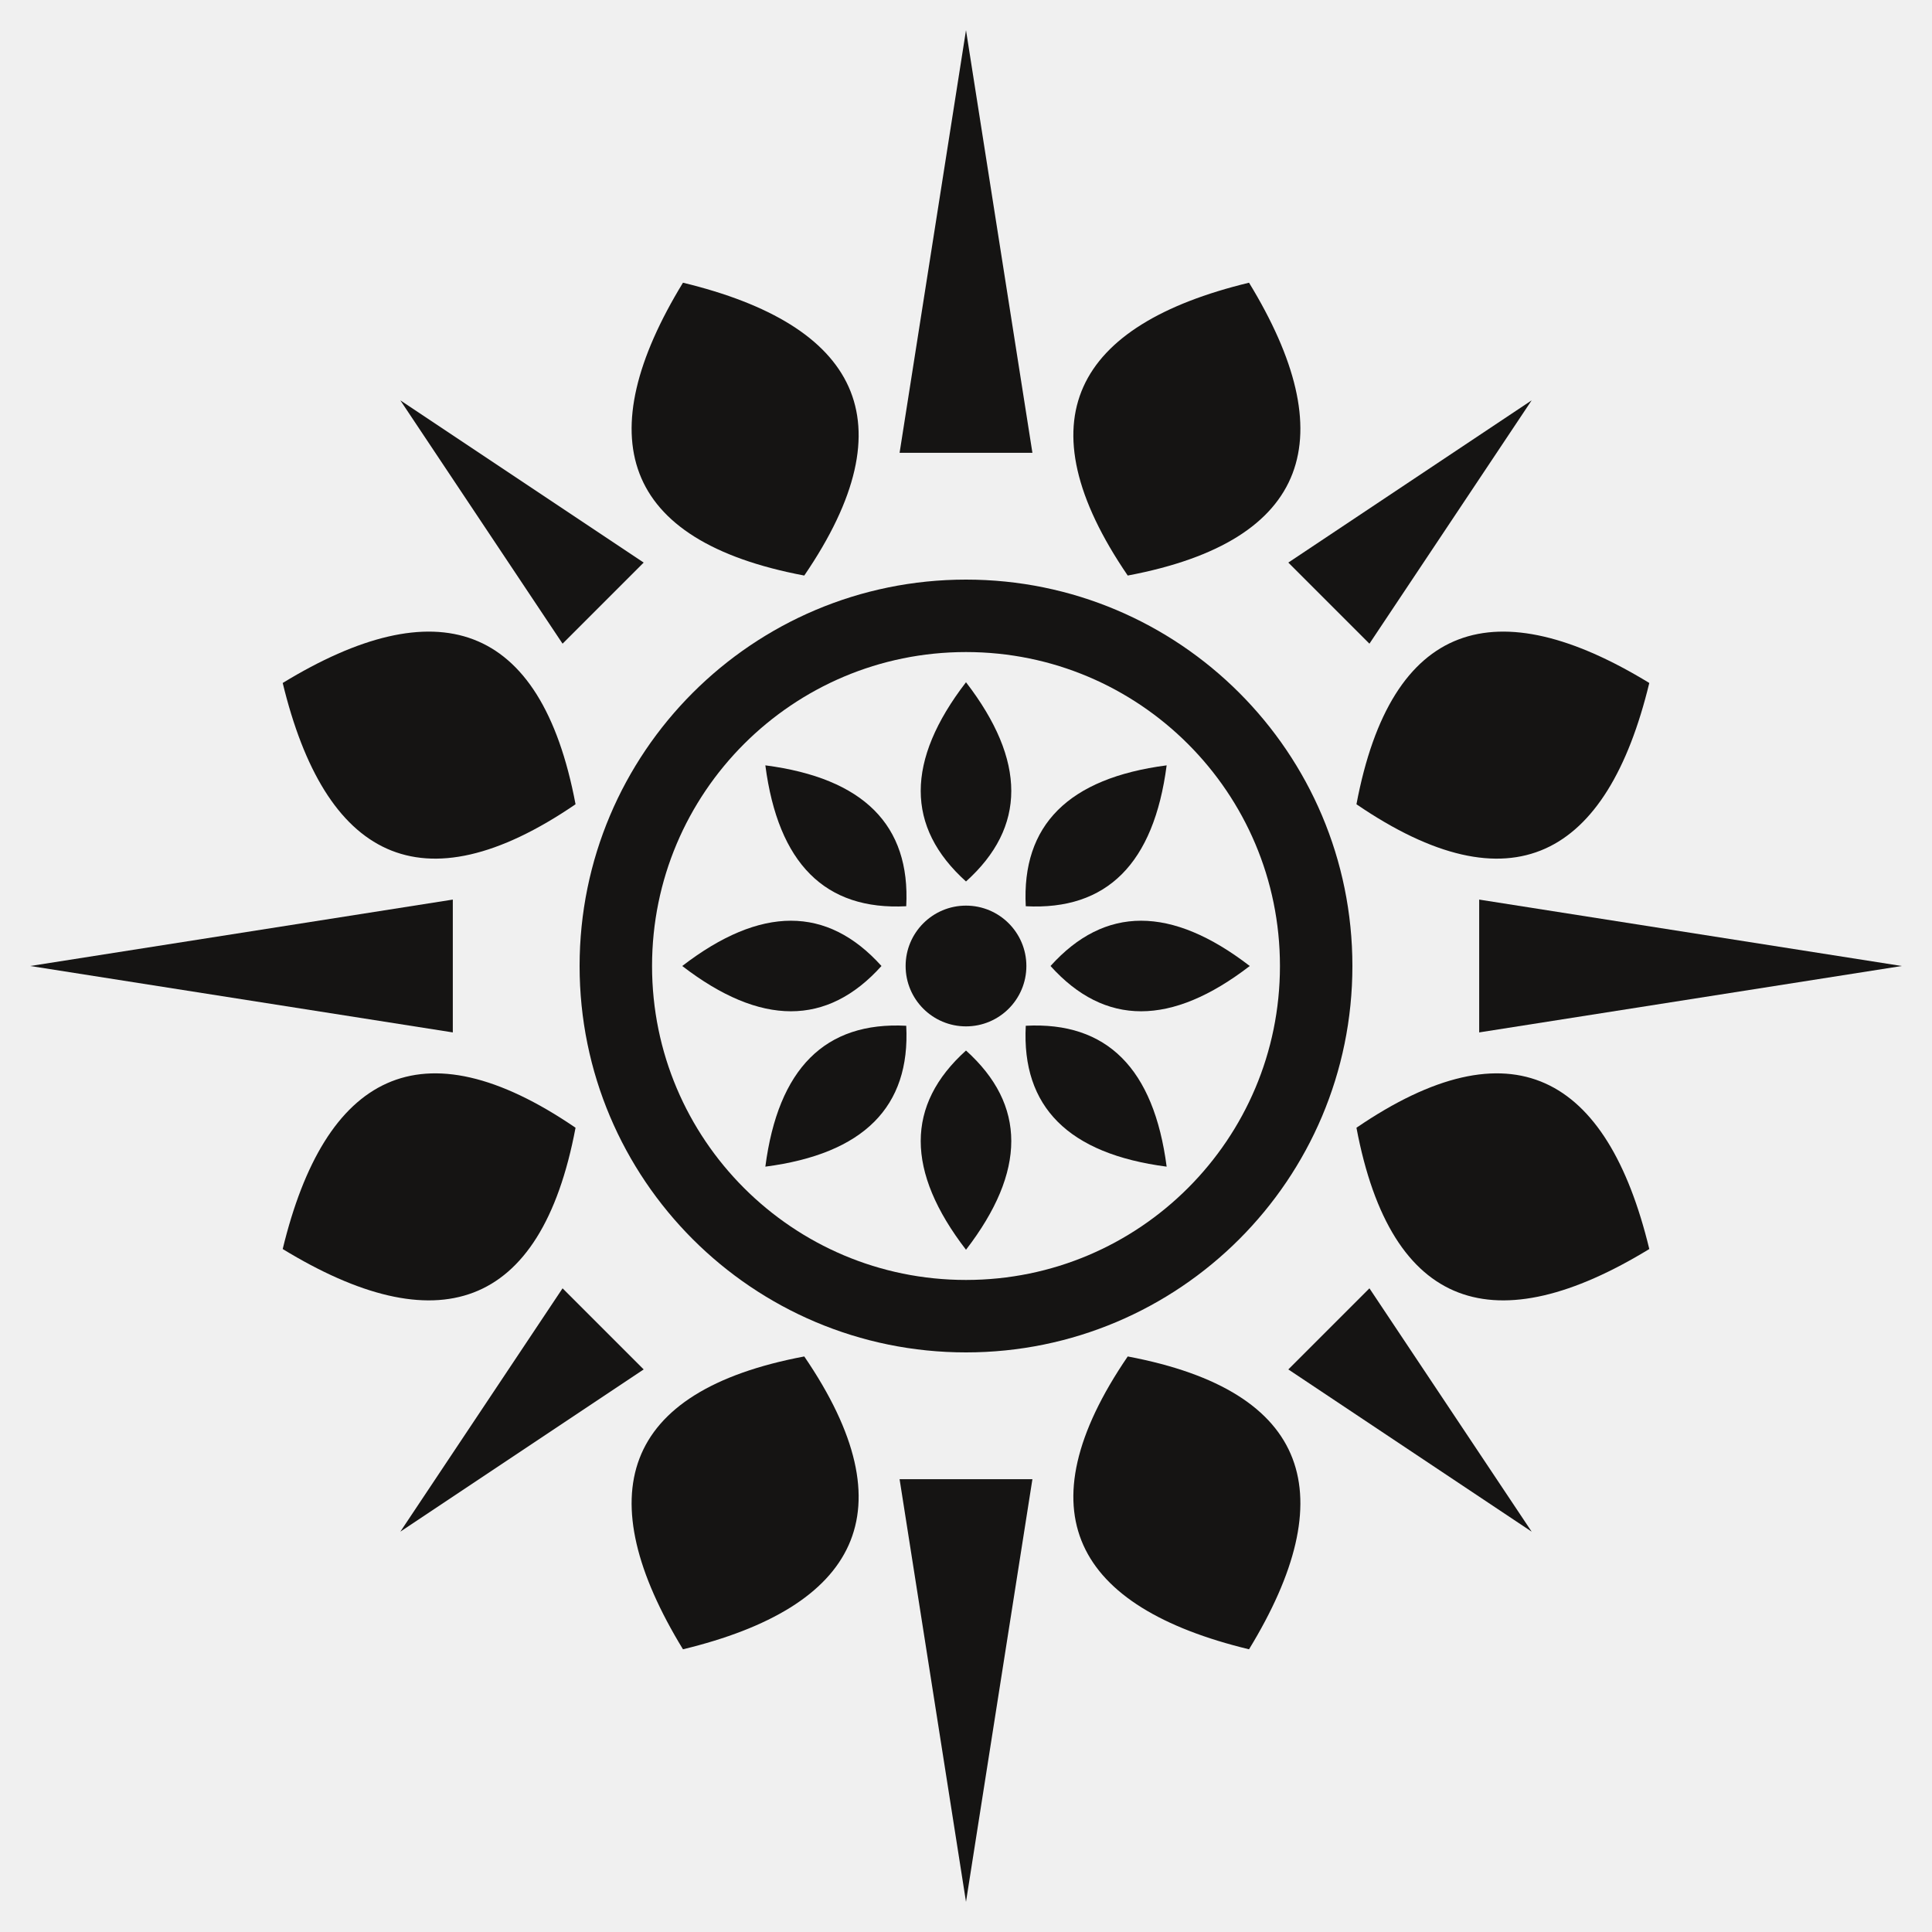
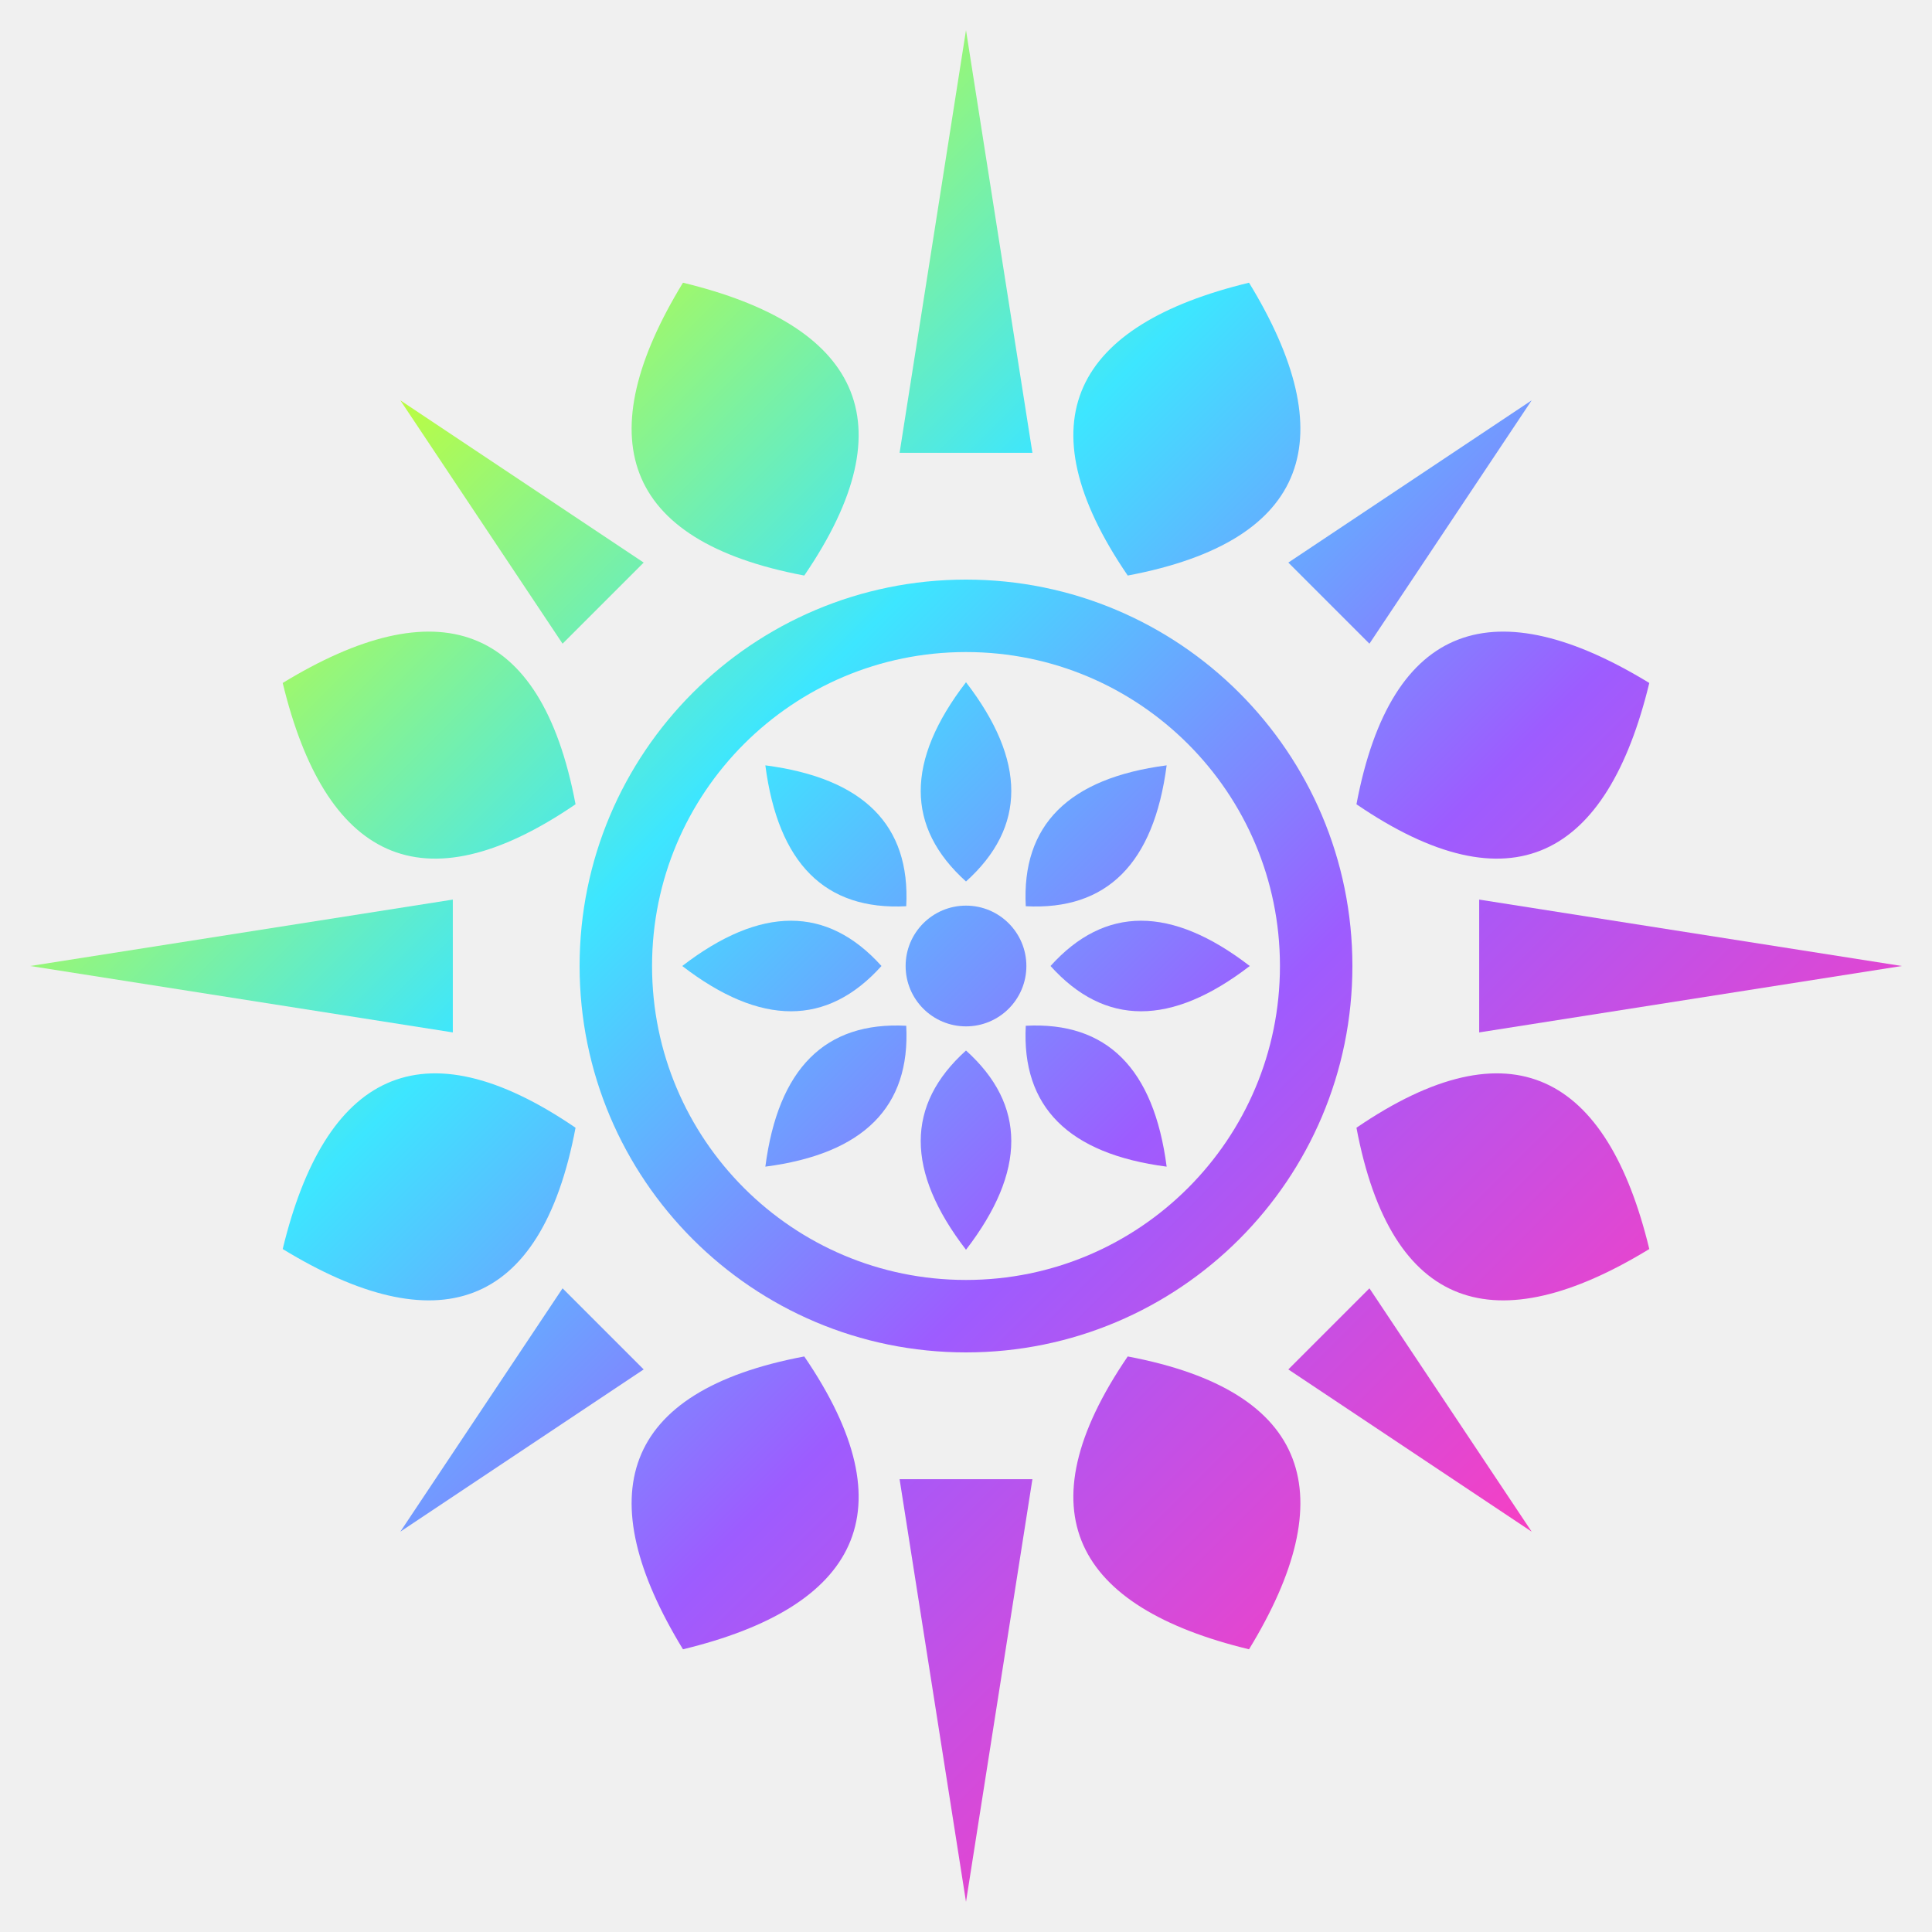
- <svg xmlns="http://www.w3.org/2000/svg" viewBox="0 0 64 64" fill="#151413">
+ <svg xmlns="http://www.w3.org/2000/svg" viewBox="0 0 64 64" fill="#ffffff">
  <defs>
-     <path id="pL" d="M32 1 L34.2 15 L29.8 15 Z" />
-     <path id="pS" d="M32 5.5 L33.9 15 L30.1 15 Z" />
-     <path id="petal" d="M32 7.5 C36.8 11 37.2 14.6 32 18 C26.8 14.6 27.2 11 32 7.5 Z" />
-     <path id="ros" d="M32 22.6 C34 25.2 34 27.4 32 29.2 C30 27.4 30 25.2 32 22.6 Z" />
+     <linearGradient id="psy" x1="12" y1="12" x2="52" y2="52" gradientUnits="userSpaceOnUse">
+       <stop offset="0" stop-color="#c8ff2e" />
+       <stop offset="0.32" stop-color="#3de6ff" />
+       <stop offset="0.64" stop-color="#9d5cff" />
+       <stop offset="1" stop-color="#ff3dbe" />
+     </linearGradient>
+     <mask id="mark" maskUnits="userSpaceOnUse" x="0" y="0" width="64" height="64">
+       <defs>
+         <path id="pL" d="M32 1 L34.2 15 L29.8 15 Z" />
+         <path id="pS" d="M32 5.5 L33.9 15 L30.1 15 Z" />
+         <path id="petal" d="M32 7.5 C36.8 11 37.2 14.6 32 18 C26.8 14.6 27.2 11 32 7.5 Z" />
+         <path id="ros" d="M32 22.6 C34 25.2 34 27.4 32 29.2 C30 27.4 30 25.2 32 22.6 Z" />
+       </defs>
+       <g>
+         <use href="#pL" />
+         <use href="#pL" transform="rotate(90 32 32)" />
+         <use href="#pL" transform="rotate(180 32 32)" />
+         <use href="#pL" transform="rotate(270 32 32)" />
+         <use href="#pS" transform="rotate(45 32 32)" />
+         <use href="#pS" transform="rotate(135 32 32)" />
+         <use href="#pS" transform="rotate(225 32 32)" />
+         <use href="#pS" transform="rotate(315 32 32)" />
+       </g>
+       <g>
+         <use href="#petal" transform="rotate(22.5 32 32)" />
+         <use href="#petal" transform="rotate(67.5 32 32)" />
+         <use href="#petal" transform="rotate(112.5 32 32)" />
+         <use href="#petal" transform="rotate(157.5 32 32)" />
+         <use href="#petal" transform="rotate(202.5 32 32)" />
+         <use href="#petal" transform="rotate(247.5 32 32)" />
+         <use href="#petal" transform="rotate(292.5 32 32)" />
+         <use href="#petal" transform="rotate(337.5 32 32)" />
+       </g>
+       <circle cx="32" cy="32" r="11.6" fill="none" stroke="#ffffff" stroke-width="2.4" />
+       <g>
+         <use href="#ros" />
+         <use href="#ros" transform="rotate(45 32 32)" />
+         <use href="#ros" transform="rotate(90 32 32)" />
+         <use href="#ros" transform="rotate(135 32 32)" />
+         <use href="#ros" transform="rotate(180 32 32)" />
+         <use href="#ros" transform="rotate(225 32 32)" />
+         <use href="#ros" transform="rotate(270 32 32)" />
+         <use href="#ros" transform="rotate(315 32 32)" />
+       </g>
+       <circle cx="32" cy="32" r="2" fill="#ffffff" />
+     </mask>
  </defs>
-   <g>
-     <use href="#pL" />
-     <use href="#pL" transform="rotate(90 32 32)" />
-     <use href="#pL" transform="rotate(180 32 32)" />
-     <use href="#pL" transform="rotate(270 32 32)" />
-     <use href="#pS" transform="rotate(45 32 32)" />
-     <use href="#pS" transform="rotate(135 32 32)" />
-     <use href="#pS" transform="rotate(225 32 32)" />
-     <use href="#pS" transform="rotate(315 32 32)" />
-   </g>
-   <g>
-     <use href="#petal" transform="rotate(22.5 32 32)" />
-     <use href="#petal" transform="rotate(67.5 32 32)" />
-     <use href="#petal" transform="rotate(112.5 32 32)" />
-     <use href="#petal" transform="rotate(157.5 32 32)" />
-     <use href="#petal" transform="rotate(202.5 32 32)" />
-     <use href="#petal" transform="rotate(247.5 32 32)" />
-     <use href="#petal" transform="rotate(292.5 32 32)" />
-     <use href="#petal" transform="rotate(337.5 32 32)" />
-   </g>
-   <circle cx="32" cy="32" r="11.6" fill="none" stroke="#151413" stroke-width="2.4" />
-   <g>
-     <use href="#ros" />
-     <use href="#ros" transform="rotate(45 32 32)" />
-     <use href="#ros" transform="rotate(90 32 32)" />
-     <use href="#ros" transform="rotate(135 32 32)" />
-     <use href="#ros" transform="rotate(180 32 32)" />
-     <use href="#ros" transform="rotate(225 32 32)" />
-     <use href="#ros" transform="rotate(270 32 32)" />
-     <use href="#ros" transform="rotate(315 32 32)" />
-   </g>
-   <circle cx="32" cy="32" r="2" fill="#151413" />
+   <rect width="64" height="64" fill="url(#psy)" mask="url(#mark)" />
</svg>
